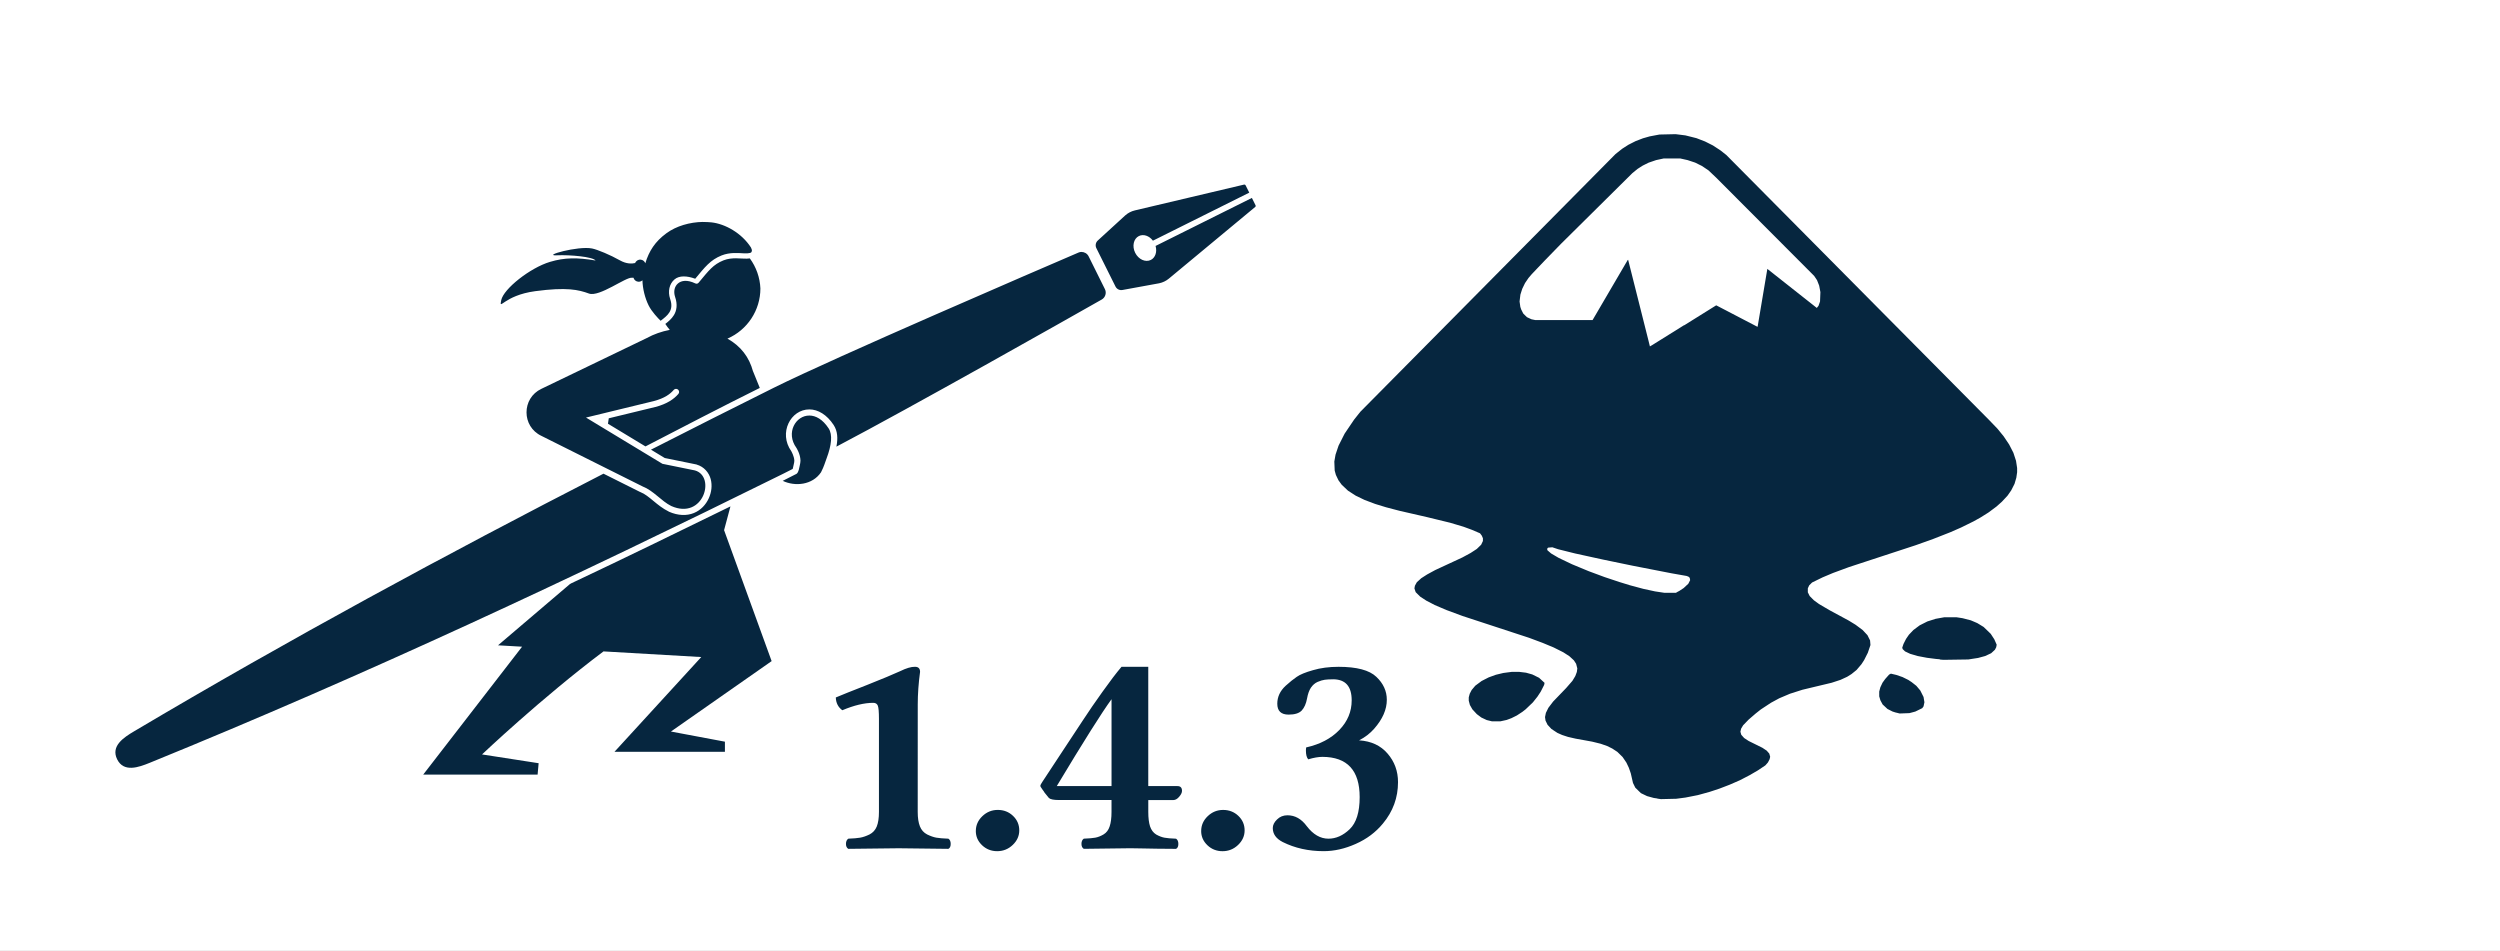
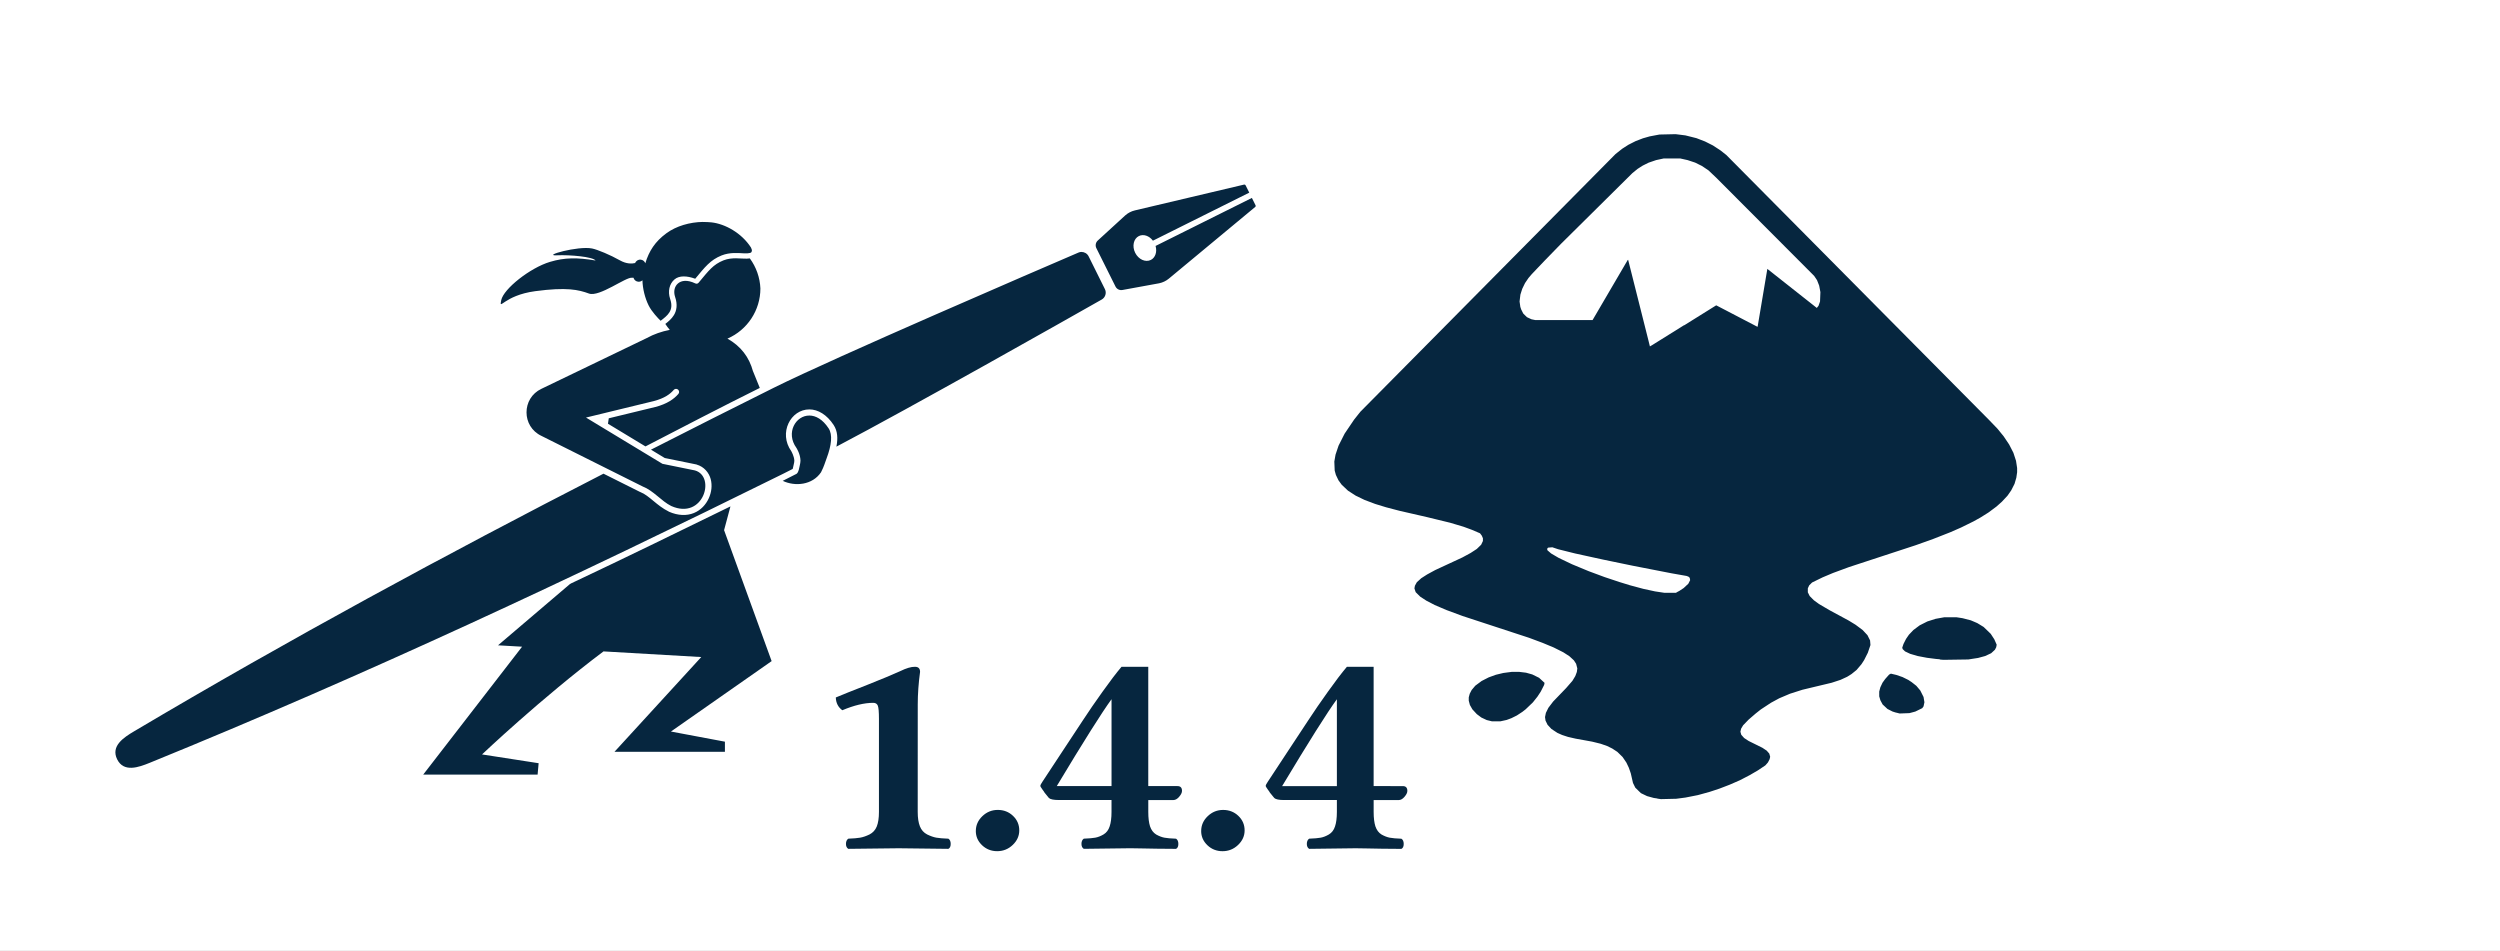
<svg xmlns="http://www.w3.org/2000/svg" version="1.1" id="svg2" height="57" width="150">
  <defs id="defs4" />
  <g transform="translate(0,-995.3622)" id="layer1">
    <rect y="995.362" x="0" height="57" width="150" id="rect8549" style="fill:#ffffff;fill-opacity:1;stroke:none" />
    <path style="font-variation-settings:normal;vector-effect:none;fill:#06263f;fill-opacity:1;stroke-width:7.635;stroke-linecap:round;stroke-linejoin:round;stroke-miterlimit:4;stroke-dasharray:none;stroke-dashoffset:0;stroke-opacity:1;-inkscape-stroke:none;stop-color:#000000" d="m 99.441,1043.271 -0.218,-0.032 -0.199,-0.055 -0.199,-0.055 -0.185,-0.089 -0.185,-0.089 -0.169,-0.165 -0.169,-0.165 -0.069,-0.141 -0.069,-0.141 -0.066,-0.288 -0.066,-0.288 -0.058,-0.167 -0.058,-0.167 -0.074,-0.156 -0.074,-0.156 -0.114,-0.168 -0.114,-0.167 -0.157,-0.154 -0.157,-0.153 -0.152,-0.1 -0.152,-0.1 -0.154,-0.076 -0.154,-0.076 -0.195,-0.068 -0.195,-0.068 -0.255,-0.063 -0.255,-0.063 -0.494,-0.09 -0.494,-0.089 -0.231,-0.053 -0.231,-0.053 -0.176,-0.057 -0.176,-0.058 -0.142,-0.063 -0.142,-0.063 -0.179,-0.118 -0.179,-0.118 -0.116,-0.125 -0.116,-0.125 -0.061,-0.126 -0.061,-0.126 -0.015,-0.105 -0.015,-0.105 0.026,-0.126 0.026,-0.126 0.075,-0.152 0.075,-0.152 0.142,-0.187 0.142,-0.187 0.39,-0.405 0.39,-0.405 0.189,-0.217 0.189,-0.217 0.087,-0.144 0.087,-0.144 0.046,-0.123 0.046,-0.123 0.014,-0.106 0.014,-0.106 -0.036,-0.139 -0.036,-0.139 -0.067,-0.103 -0.067,-0.103 -0.135,-0.124 -0.135,-0.124 -0.183,-0.118 -0.183,-0.118 -0.289,-0.145 -0.289,-0.145 -0.326,-0.135 -0.326,-0.136 -0.409,-0.153 -0.409,-0.153 -1.998,-0.655 -1.998,-0.655 -0.483,-0.179 -0.483,-0.179 -0.351,-0.15 -0.351,-0.15 -0.252,-0.131 -0.252,-0.131 -0.186,-0.122 -0.186,-0.122 -0.134,-0.133 -0.134,-0.133 -0.038,-0.113 -0.038,-0.113 0.015,-0.08 0.015,-0.08 0.057,-0.104 0.057,-0.104 0.133,-0.121 0.133,-0.121 0.176,-0.113 0.176,-0.113 0.243,-0.132 0.243,-0.132 0.814,-0.378 0.814,-0.378 0.249,-0.135 0.249,-0.135 0.184,-0.12 0.184,-0.12 0.131,-0.127 0.131,-0.127 0.053,-0.112 0.053,-0.112 2.17e-4,-0.082 2.17e-4,-0.082 -0.034,-0.079 -0.034,-0.079 -0.053,-0.07 -0.053,-0.07 -0.237,-0.102 -0.237,-0.102 -0.26,-0.096 -0.26,-0.095 -0.399,-0.119 -0.399,-0.119 -0.702,-0.171 -0.702,-0.171 -0.816,-0.187 -0.816,-0.187 -0.404,-0.106 -0.404,-0.106 -0.327,-0.1 -0.327,-0.1 -0.318,-0.12 -0.318,-0.12 -0.267,-0.129 -0.267,-0.129 -0.231,-0.149 -0.231,-0.149 -0.19,-0.18 -0.19,-0.18 -0.096,-0.132 -0.096,-0.132 -0.077,-0.161 -0.077,-0.161 -0.036,-0.13 -0.036,-0.13 -0.011,-0.271 -0.011,-0.271 0.036,-0.206 0.036,-0.206 0.091,-0.271 0.091,-0.271 0.182,-0.36 0.182,-0.36 0.284,-0.42 0.284,-0.42 0.189,-0.238 0.189,-0.238 7.654,-7.73 7.654,-7.73 0.199,-0.158 0.199,-0.158 0.187,-0.12 0.187,-0.12 0.215,-0.109 0.215,-0.109 0.223,-0.086 0.223,-0.086 0.198,-0.056 0.198,-0.057 0.296,-0.056 0.296,-0.056 0.485,-0.011 0.485,-0.011 0.294,0.037 0.294,0.037 0.333,0.083 0.333,0.084 0.255,0.099 0.255,0.098 0.238,0.12 0.238,0.12 0.227,0.149 0.227,0.149 0.174,0.137 0.174,0.137 7.879,7.946 7.879,7.946 0.254,0.264 0.254,0.264 0.186,0.228 0.186,0.228 0.165,0.246 0.165,0.246 0.128,0.249 0.128,0.249 0.079,0.242 0.079,0.242 0.033,0.217 0.033,0.216 2.3e-4,0.123 2.2e-4,0.123 -0.024,0.167 -0.024,0.167 -0.054,0.184 -0.054,0.184 -0.1,0.197 -0.1,0.197 -0.109,0.156 -0.109,0.156 -0.169,0.182 -0.169,0.182 -0.165,0.147 -0.165,0.147 -0.241,0.179 -0.241,0.179 -0.241,0.151 -0.241,0.151 -0.203,0.113 -0.203,0.113 -0.375,0.185 -0.375,0.185 -0.322,0.141 -0.322,0.141 -0.516,0.203 -0.516,0.202 -0.527,0.189 -0.527,0.188 -1.998,0.655 -1.998,0.655 -0.48,0.177 -0.48,0.177 -0.311,0.131 -0.311,0.131 -0.317,0.155 -0.317,0.155 -0.085,0.084 -0.085,0.084 -0.042,0.09 -0.042,0.09 -3.7e-4,0.12 -3.7e-4,0.12 0.056,0.112 0.056,0.112 0.125,0.126 0.125,0.126 0.154,0.113 0.154,0.113 0.329,0.193 0.329,0.192 0.56,0.302 0.56,0.303 0.208,0.127 0.208,0.127 0.212,0.158 0.212,0.158 0.145,0.155 0.145,0.155 0.079,0.158 0.079,0.158 0.011,0.138 0.011,0.138 -0.079,0.232 -0.079,0.232 -0.11,0.218 -0.11,0.218 -0.08,0.124 -0.08,0.124 -0.148,0.174 -0.148,0.174 -0.151,0.122 -0.151,0.122 -0.131,0.082 -0.131,0.082 -0.199,0.092 -0.199,0.092 -0.265,0.087 -0.265,0.087 -0.46,0.11 -0.46,0.11 -0.417,0.1 -0.417,0.1 -0.373,0.119 -0.373,0.119 -0.325,0.138 -0.325,0.138 -0.245,0.133 -0.246,0.133 -0.307,0.202 -0.307,0.202 -0.154,0.122 -0.154,0.122 -0.211,0.182 -0.211,0.182 -0.165,0.171 -0.165,0.171 -0.06,0.101 -0.06,0.101 -0.021,0.091 -0.021,0.091 0.026,0.092 0.026,0.092 0.086,0.097 0.086,0.097 0.136,0.089 0.136,0.089 0.412,0.204 0.412,0.204 0.129,0.086 0.129,0.086 0.077,0.088 0.077,0.088 0.027,0.095 0.027,0.094 -0.016,0.072 -0.016,0.073 -0.05,0.097 -0.05,0.098 -0.079,0.09 -0.079,0.09 -0.225,0.15 -0.225,0.151 -0.245,0.142 -0.245,0.143 -0.293,0.152 -0.293,0.152 -0.307,0.134 -0.307,0.134 -0.305,0.117 -0.305,0.117 -0.296,0.099 -0.296,0.097 -0.354,0.098 -0.354,0.097 -0.373,0.074 -0.373,0.073 -0.274,0.036 -0.274,0.036 -0.461,0.011 -0.461,0.011 -0.218,-0.032 z m 1.217,-12.401 0.099,-0.051 0.132,-0.087 0.132,-0.087 0.14,-0.131 0.14,-0.131 0.054,-0.106 0.054,-0.106 -0.013,-0.071 -0.013,-0.071 -0.038,-0.034 -0.038,-0.034 -0.057,-0.021 -0.057,-0.021 -0.448,-0.079 -0.448,-0.079 -1.164,-0.227 -1.163,-0.227 -0.889,-0.184 -0.889,-0.184 -0.845,-0.185 -0.845,-0.185 -0.508,-0.127 -0.508,-0.127 -0.173,-0.058 -0.173,-0.058 -0.129,0.011 -0.129,0.011 -0.028,0.037 -0.028,0.037 0.011,0.043 0.011,0.043 0.109,0.094 0.109,0.094 0.227,0.133 0.227,0.133 0.402,0.192 0.402,0.192 0.499,0.207 0.499,0.207 0.477,0.177 0.477,0.177 0.447,0.149 0.447,0.149 0.31,0.095 0.31,0.096 0.406,0.109 0.406,0.109 0.351,0.076 0.351,0.076 0.285,0.043 0.285,0.043 h 0.34 0.34 z m 0.389,-15.987 1.915,-1.195 h 0.012 0.012 l 1.23,0.641 1.23,0.641 0.007,-0.011 0.007,-0.011 0.288,-1.713 0.288,-1.713 v -0.015 -0.015 l 1.486,1.173 1.486,1.173 0.051,-0.063 0.051,-0.063 0.046,-0.13 0.046,-0.13 0.011,-0.282 0.011,-0.282 -0.037,-0.195 -0.037,-0.194 -0.064,-0.163 -0.064,-0.163 -0.086,-0.128 -0.086,-0.128 -2.937,-2.945 -2.937,-2.945 -0.232,-0.22 -0.232,-0.22 -0.197,-0.133 -0.197,-0.133 -0.205,-0.101 -0.205,-0.102 -0.227,-0.075 -0.227,-0.075 -0.215,-0.048 -0.215,-0.048 h -0.505 -0.505 l -0.223,0.048 -0.223,0.048 -0.225,0.077 -0.225,0.077 -0.177,0.088 -0.177,0.088 -0.154,0.098 -0.154,0.099 -0.154,0.125 -0.154,0.125 -2.141,2.12 -2.141,2.12 -0.495,0.509 -0.495,0.509 -0.383,0.402 -0.383,0.402 -0.101,0.118 -0.101,0.118 -0.103,0.152 -0.103,0.151 -0.084,0.173 -0.084,0.173 -0.055,0.173 -0.055,0.173 -0.025,0.206 -0.025,0.206 0.023,0.163 0.023,0.162 0.025,0.076 0.025,0.076 0.062,0.123 0.062,0.123 0.11,0.109 0.11,0.109 0.137,0.064 0.137,0.064 0.116,0.024 0.116,0.024 h 1.717 1.717 l 1.052,-1.798 1.052,-1.798 0.015,-0.011 0.015,-0.011 0.609,2.42 0.609,2.42 0.044,0.179 0.044,0.179 0.069,-0.04 0.069,-0.04 1.915,-1.195 z m -11.686,23.721 -0.156,-0.038 -0.162,-0.076 -0.162,-0.076 -0.136,-0.102 -0.136,-0.102 -0.134,-0.145 -0.134,-0.145 -0.074,-0.131 -0.074,-0.13 -0.034,-0.129 -0.034,-0.129 2.6e-4,-0.099 2.61e-4,-0.098 0.029,-0.109 0.029,-0.108 0.058,-0.112 0.058,-0.112 0.109,-0.13 0.109,-0.129 0.19,-0.141 0.19,-0.141 0.212,-0.109 0.212,-0.108 0.214,-0.078 0.214,-0.078 0.225,-0.054 0.225,-0.054 0.248,-0.033 0.248,-0.032 h 0.235 0.235 l 0.198,0.024 0.198,0.024 0.187,0.052 0.187,0.052 0.204,0.101 0.204,0.1 0.165,0.152 0.165,0.152 -0.012,0.062 -0.012,0.061 -0.101,0.199 -0.101,0.199 -0.1,0.153 -0.1,0.153 -0.138,0.173 -0.138,0.173 -0.216,0.207 -0.216,0.207 -0.099,0.077 -0.099,0.077 -0.165,0.108 -0.165,0.108 -0.165,0.082 -0.165,0.082 -0.143,0.053 -0.143,0.053 -0.187,0.041 -0.187,0.041 h -0.252 -0.252 l -0.156,-0.038 z m 24.491,-0.465 -0.121,-0.028 -0.088,-0.028 -0.088,-0.028 -0.154,-0.078 -0.154,-0.078 -0.145,-0.135 -0.145,-0.135 -0.067,-0.125 -0.067,-0.125 -0.035,-0.118 -0.035,-0.118 v -0.143 -0.143 l 0.034,-0.129 0.034,-0.129 0.066,-0.139 0.066,-0.139 0.08,-0.11 0.08,-0.11 0.116,-0.131 0.116,-0.131 0.054,-0.029 0.054,-0.029 0.161,0.038 0.161,0.038 0.187,0.064 0.187,0.064 0.176,0.087 0.176,0.087 0.099,0.066 0.099,0.065 0.14,0.11 0.14,0.11 0.119,0.141 0.119,0.141 0.098,0.195 0.098,0.195 0.026,0.157 0.026,0.157 -0.026,0.124 -0.026,0.124 -0.039,0.054 -0.039,0.054 -0.208,0.102 -0.208,0.102 -0.176,0.047 -0.176,0.047 -0.296,0.011 -0.296,0.011 z m 2.536,-3.221 -0.22,-0.018 -0.274,-0.035 -0.274,-0.035 -0.279,-0.053 -0.279,-0.053 -0.226,-0.066 -0.226,-0.066 -0.154,-0.073 -0.154,-0.073 -0.07,-0.068 -0.07,-0.068 -0.014,-0.042 -0.014,-0.042 0.037,-0.113 0.038,-0.113 0.077,-0.152 0.077,-0.152 0.086,-0.125 0.086,-0.125 0.135,-0.142 0.135,-0.142 0.188,-0.14 0.188,-0.14 0.232,-0.117 0.232,-0.117 0.247,-0.078 0.247,-0.079 0.256,-0.046 0.256,-0.046 h 0.373 0.373 l 0.176,0.027 0.176,0.027 0.248,0.064 0.248,0.064 0.197,0.083 0.197,0.085 0.19,0.116 0.19,0.116 0.213,0.206 0.213,0.206 0.106,0.163 0.106,0.162 0.072,0.163 0.072,0.163 -0.014,0.076 -0.014,0.076 -0.039,0.076 -0.039,0.076 -0.113,0.104 -0.113,0.104 -0.18,0.084 -0.18,0.084 -0.212,0.057 -0.212,0.058 -0.293,0.045 -0.293,0.046 -0.746,0.011 -0.746,0.011 -0.22,-0.018 z" id="path24070-6" />
    <path id="path168" style="display:inline;fill:#06263f;fill-opacity:1;stroke-width:7.635;stroke-linecap:round;stroke-linejoin:round" d="m 74.671,1006.438 c -0.009,-5e-4 -0.019,-3e-4 -0.028,0 l -6.553,1.549 c -0.213,0.05 -0.41,0.153 -0.574,0.298 l -1.644,1.504 c -0.132,0.116 -0.169,0.307 -0.09,0.464 l 1.148,2.302 c 0.078,0.157 0.252,0.24 0.424,0.205 l 2.195,-0.401 c 0.214,-0.044 0.415,-0.14 0.583,-0.28 l 5.181,-4.3 c 0.029,-0.025 0.037,-0.064 0.02,-0.099 l -0.219,-0.442 -5.78,2.881 c 0.103,0.356 -0.015,0.705 -0.285,0.84 -0.32,0.16 -0.741,-0.033 -0.938,-0.428 -0.198,-0.396 -0.098,-0.847 0.222,-1.006 0.271,-0.134 0.62,-0.019 0.842,0.278 l 5.781,-2.882 -0.22,-0.44 c -0.013,-0.025 -0.037,-0.042 -0.065,-0.046 z m -32.506,2.24 c -0.773,0.014 -1.581,0.238 -2.184,0.682 -0.678,0.499 -1.038,1.062 -1.263,1.8 -0.039,-0.114 -0.138,-0.202 -0.266,-0.218 -0.151,-0.02 -0.291,0.068 -0.344,0.203 -0.198,0.048 -0.529,0.056 -0.908,-0.159 -0.581,-0.329 -1.353,-0.65 -1.678,-0.715 -0.842,-0.169 -3.036,0.453 -2.109,0.41 0.794,-0.036 2.152,0.085 2.322,0.312 -1.104,-0.184 -1.851,-0.183 -2.733,0.081 -1.194,0.356 -2.787,1.618 -2.928,2.297 -0.142,0.679 0.141,-0.283 2.037,-0.538 1.897,-0.255 2.604,-0.085 3.227,0.142 0.623,0.227 2.219,-1.007 2.583,-0.948 0.032,0 0.061,0 0.088,0 0.034,0.123 0.138,0.22 0.273,0.237 0.1,0.013 0.195,-0.021 0.264,-0.085 0.013,0.508 0.154,1.073 0.372,1.51 0.191,0.383 0.565,0.767 0.715,0.917 0.015,-0.01 0.025,-0.013 0.027,-0.014 0.187,-0.145 0.387,-0.296 0.504,-0.489 0.119,-0.196 0.172,-0.43 0.045,-0.806 -0.152,-0.448 -0.05,-0.907 0.265,-1.173 0.281,-0.237 0.745,-0.22 1.239,-0.037 0.585,-0.702 0.903,-1.125 1.584,-1.399 0,0 0,0 0,0 0.497,-0.196 0.979,-0.144 1.323,-0.127 0.172,0.01 0.311,0 0.384,-0.022 0.073,-0.025 0.091,-0.037 0.111,-0.141 0.007,-0.027 -0.018,-0.102 -0.06,-0.189 -0.555,-0.862 -1.546,-1.415 -2.364,-1.504 -0.172,-0.018 -0.348,-0.026 -0.527,-0.023 z m 22.721,1.8 c -0.059,4e-4 -0.119,0.012 -0.176,0.038 -2.405,1.033 -14.636,6.3 -18.269,8.105 -2.479,1.231 -4.932,2.475 -7.383,3.721 l 0.827,0.501 1.889,0.385 c 0.009,0 0.02,0 0.029,0.01 0.439,0.126 0.735,0.483 0.838,0.866 0.103,0.383 0.051,0.795 -0.119,1.165 -0.17,0.37 -0.47,0.704 -0.891,0.875 -0.42,0.172 -0.947,0.163 -1.499,-0.082 -0.007,0 -0.008,0 -0.013,-0.01 -0.715,-0.349 -1.16,-0.956 -1.695,-1.164 -0.01,0 -0.021,-0.01 -0.031,-0.013 l -2.183,-1.092 c -9.515,4.883 -18.858,9.939 -28.163,15.457 -0.624,0.37 -1.414,0.883 -1.017,1.683 0.398,0.8 1.285,0.48 1.956,0.207 13.018,-5.301 25.455,-11.135 37.991,-17.335 l 0.589,-0.299 c -0.009,0.01 -0.007,0.01 0.008,-0.043 0.018,-0.062 0.03,-0.152 0.059,-0.264 0.018,-0.066 0.024,-0.124 0.027,-0.19 -0.009,-0.263 -0.179,-0.56 -0.181,-0.563 -0.782,-1.099 -0.04,-2.514 1.086,-2.509 v 0 c 0,-2e-4 0,0 0,0 0.515,0 1.048,0.315 1.453,0.934 0.239,0.365 0.265,0.804 0.166,1.3 4.546,-2.39 13.876,-7.667 15.922,-8.828 0.215,-0.122 0.3,-0.4 0.189,-0.622 l -0.979,-1.971 c -0.083,-0.167 -0.257,-0.264 -0.435,-0.262 z m -20.706,0.381 c -0.247,0 -0.509,0.022 -0.767,0.123 -0.629,0.254 -0.879,0.603 -1.499,1.346 -0.048,0.057 -0.128,0.072 -0.194,0.039 -0.491,-0.236 -0.837,-0.172 -1.04,0 -0.203,0.172 -0.288,0.476 -0.17,0.823 0.151,0.446 0.089,0.809 -0.073,1.076 -0.143,0.235 -0.345,0.397 -0.518,0.532 0.081,0.125 0.17,0.244 0.268,0.357 -0.493,0.095 -0.957,0.258 -1.375,0.488 l -6.324,3.047 c -1.196,0.563 -1.195,2.265 0,2.826 l 6.065,3.031 c 0.667,0.259 1.128,0.885 1.724,1.177 1.922,0.853 2.691,-1.77 1.421,-2.136 l -1.952,-0.397 -4.586,-2.775 1.103,-0.268 v 0 l 0.323,-0.079 2.646,-0.643 c 0.644,-0.172 0.969,-0.412 1.193,-0.67 0.067,-0.076 0.182,-0.084 0.258,-0.017 0.077,0.066 0.086,0.182 0.02,0.259 -0.268,0.31 -0.677,0.596 -1.375,0.783 0,3e-4 0,2e-4 -0.007,0 l -2.795,0.679 -0.048,0.326 2.25,1.361 c 2.265,-1.174 4.502,-2.336 6.859,-3.509 l -0.404,-0.997 v 0.01 c -0.233,-0.864 -0.734,-1.519 -1.536,-1.971 1.199,-0.521 1.976,-1.703 1.977,-3.011 -0.028,-0.65 -0.248,-1.277 -0.633,-1.802 -0.121,0.021 -0.248,0.015 -0.385,0.01 -0.134,-0.01 -0.278,-0.015 -0.426,-0.016 z m 4.386,9.436 c -0.822,-0.01 -1.437,1.035 -0.781,1.941 0,0 0.235,0.359 0.244,0.763 -0.007,0.096 -0.015,0.184 -0.041,0.282 -0.04,0.153 -0.055,0.398 -0.194,0.51 l -0.831,0.422 c 0.738,0.351 1.779,0.257 2.298,-0.514 0.209,-0.418 0.204,-0.497 0.332,-0.827 0.302,-0.802 0.371,-1.431 0.123,-1.81 -0.359,-0.547 -0.776,-0.765 -1.149,-0.768 z m -1.94,3.684 v 5e-4 3e-4 0 4e-4 5e-4 c 0,2e-4 0,2e-4 0,0 z m -2.799,1.767 c -3.188,1.561 -6.376,3.116 -9.571,4.624 l -0.01,0.013 -0.042,0.015 -4.323,3.683 1.444,0.083 -5.934,7.676 h 6.865 l 0.062,-0.685 -3.396,-0.527 c 0,0 3.552,-3.374 7.288,-6.182 l 5.866,0.339 -5.206,5.684 h 6.625 v -0.606 l -3.239,-0.609 6.042,-4.225 -2.853,-7.858 z" />
-     <path d="m 55.063,1044.079 q 0,0.532 0.131,0.863 0.131,0.331 0.436,0.488 0.305,0.148 0.549,0.192 0.253,0.044 0.724,0.061 0.139,0.087 0.139,0.314 0,0.227 -0.139,0.296 -2.929,-0.035 -2.981,-0.035 l -3.025,0.035 q -0.139,-0.087 -0.139,-0.296 0,-0.218 0.139,-0.314 0.462,-0.017 0.715,-0.061 0.253,-0.044 0.558,-0.192 0.305,-0.157 0.436,-0.479 0.131,-0.331 0.131,-0.872 v -5.588 q 0,-0.628 -0.07,-0.793 -0.07,-0.166 -0.27,-0.166 -0.802,0 -1.857,0.445 -0.375,-0.27 -0.392,-0.767 0.514,-0.218 1.874,-0.75 1.36,-0.54 1.988,-0.828 0.549,-0.27 0.889,-0.262 0.305,0 0.305,0.305 -0.139,1.02 -0.139,1.961 z m 3.487,1.142 q 0,-0.514 0.392,-0.889 0.392,-0.375 0.924,-0.375 0.54,0 0.915,0.357 0.375,0.357 0.375,0.872 0,0.497 -0.392,0.872 -0.392,0.375 -0.933,0.375 -0.532,0 -0.907,-0.357 -0.375,-0.357 -0.375,-0.854 z m 8.142,-7.906 q -0.872,1.194 -3.286,5.213 h 3.286 z m 3.958,5.213 q 0.27,0 0.27,0.288 0,0.157 -0.174,0.357 -0.166,0.192 -0.34,0.192 H 68.897 v 0.715 q 0,0.532 0.105,0.863 0.113,0.331 0.366,0.488 0.262,0.148 0.497,0.192 0.235,0.044 0.697,0.061 0.139,0.087 0.139,0.314 0,0.227 -0.139,0.296 -0.575,0 -1.168,-0.01 -0.584,-0.01 -0.924,-0.017 -0.34,-0.01 -0.654,-0.01 l -2.789,0.035 q -0.139,-0.087 -0.139,-0.296 0,-0.218 0.139,-0.314 0.462,-0.017 0.697,-0.061 0.235,-0.044 0.488,-0.192 0.262,-0.157 0.366,-0.479 0.113,-0.331 0.113,-0.872 v -0.715 h -3.164 q -0.462,0 -0.593,-0.122 l -0.262,-0.323 q -0.035,-0.07 -0.113,-0.166 -0.07,-0.105 -0.105,-0.157 -0.035,-0.052 -0.035,-0.087 0,-0.052 0.122,-0.235 0.357,-0.549 1.142,-1.735 0.793,-1.194 1.299,-1.97 0.506,-0.776 1.168,-1.7 0.663,-0.933 1.142,-1.499 h 1.604 v 7.157 z m 1.421,2.694 q 0,-0.514 0.392,-0.889 0.392,-0.375 0.924,-0.375 0.54,0 0.915,0.357 0.375,0.357 0.375,0.872 0,0.497 -0.392,0.872 -0.392,0.375 -0.933,0.375 -0.532,0 -0.907,-0.357 -0.375,-0.357 -0.375,-0.854 z m 7.906,-9.101 q -0.288,0 -0.488,0.026 -0.192,0.026 -0.436,0.131 -0.235,0.105 -0.401,0.349 -0.157,0.244 -0.227,0.636 -0.087,0.479 -0.323,0.732 -0.235,0.244 -0.785,0.244 -0.68,0 -0.68,-0.654 0,-0.61 0.497,-1.072 0.375,-0.34 0.671,-0.54 0.296,-0.209 0.976,-0.401 0.68,-0.201 1.534,-0.201 1.639,0 2.266,0.602 0.628,0.593 0.628,1.377 0,0.872 -0.758,1.735 -0.375,0.427 -0.907,0.697 1.09,0.07 1.709,0.793 0.628,0.724 0.628,1.717 0,1.395 -0.907,2.484 -0.645,0.785 -1.63,1.22 -0.976,0.436 -1.926,0.436 -1.36,0 -2.458,-0.549 -0.593,-0.305 -0.593,-0.837 0,-0.27 0.253,-0.514 0.253,-0.253 0.628,-0.253 0.68,0 1.159,0.654 0.575,0.75 1.299,0.75 0.68,0 1.273,-0.567 0.601,-0.575 0.601,-1.927 0,-2.406 -2.232,-2.415 -0.357,0 -0.854,0.148 -0.139,-0.157 -0.139,-0.523 0,-0.122 0.017,-0.192 1.247,-0.279 1.988,-1.046 0.741,-0.767 0.741,-1.778 0,-1.264 -1.125,-1.264 z" id="text3" style="font-weight:bold;font-size:17.853px;line-height:1.5;font-family:'Linux Libertine';-inkscape-font-specification:'Linux Libertine Bold';font-variant-ligatures:none;text-align:center;letter-spacing:0px;word-spacing:0px;text-anchor:middle;fill:#06263f;stroke-width:7.559;paint-order:fill markers stroke" aria-label="1.4.3" />
-     <text xml:space="preserve" style="font-weight:bold;font-size:17.853px;line-height:1.5;font-family:'Linux Libertine';-inkscape-font-specification:'Linux Libertine Bold';font-variant-ligatures:none;text-align:center;letter-spacing:0px;word-spacing:0px;writing-mode:lr-tb;direction:ltr;text-anchor:middle;display:none;fill:#06263f;fill-opacity:1;stroke-width:7.559;paint-order:fill markers stroke" x="66.613" y="1046.258" id="text2">
-       <tspan id="tspan1" x="66.613" y="1046.258" style="stroke-width:7.559">1.4.3</tspan>
+     <path d="m 55.063,1044.079 q 0,0.532 0.131,0.863 0.131,0.331 0.436,0.488 0.305,0.148 0.549,0.192 0.253,0.044 0.724,0.061 0.139,0.087 0.139,0.314 0,0.227 -0.139,0.296 -2.929,-0.035 -2.981,-0.035 l -3.025,0.035 q -0.139,-0.087 -0.139,-0.296 0,-0.218 0.139,-0.314 0.462,-0.017 0.715,-0.061 0.253,-0.044 0.558,-0.192 0.305,-0.157 0.436,-0.479 0.131,-0.331 0.131,-0.872 v -5.588 q 0,-0.628 -0.07,-0.793 -0.07,-0.166 -0.27,-0.166 -0.802,0 -1.857,0.445 -0.375,-0.27 -0.392,-0.767 0.514,-0.218 1.874,-0.75 1.36,-0.54 1.988,-0.828 0.549,-0.27 0.889,-0.262 0.305,0 0.305,0.305 -0.139,1.02 -0.139,1.961 z m 3.487,1.142 q 0,-0.514 0.392,-0.889 0.392,-0.375 0.924,-0.375 0.54,0 0.915,0.357 0.375,0.357 0.375,0.872 0,0.497 -0.392,0.872 -0.392,0.375 -0.933,0.375 -0.532,0 -0.907,-0.357 -0.375,-0.357 -0.375,-0.854 z m 8.142,-7.906 q -0.872,1.194 -3.286,5.213 h 3.286 z m 3.958,5.213 q 0.27,0 0.27,0.288 0,0.157 -0.174,0.357 -0.166,0.192 -0.34,0.192 H 68.897 v 0.715 q 0,0.532 0.105,0.863 0.113,0.331 0.366,0.488 0.262,0.148 0.497,0.192 0.235,0.044 0.697,0.061 0.139,0.087 0.139,0.314 0,0.227 -0.139,0.296 -0.575,0 -1.168,-0.01 -0.584,-0.01 -0.924,-0.017 -0.34,-0.01 -0.654,-0.01 l -2.789,0.035 q -0.139,-0.087 -0.139,-0.296 0,-0.218 0.139,-0.314 0.462,-0.017 0.697,-0.061 0.235,-0.044 0.488,-0.192 0.262,-0.157 0.366,-0.479 0.113,-0.331 0.113,-0.872 v -0.715 h -3.164 q -0.462,0 -0.593,-0.122 l -0.262,-0.323 q -0.035,-0.07 -0.113,-0.166 -0.07,-0.105 -0.105,-0.157 -0.035,-0.052 -0.035,-0.087 0,-0.052 0.122,-0.235 0.357,-0.549 1.142,-1.735 0.793,-1.194 1.299,-1.97 0.506,-0.776 1.168,-1.7 0.663,-0.933 1.142,-1.499 h 1.604 v 7.157 z m 1.421,2.694 q 0,-0.514 0.392,-0.889 0.392,-0.375 0.924,-0.375 0.54,0 0.915,0.357 0.375,0.357 0.375,0.872 0,0.497 -0.392,0.872 -0.392,0.375 -0.933,0.375 -0.532,0 -0.907,-0.357 -0.375,-0.357 -0.375,-0.854 z m 8.142,-7.906 q -0.872,1.194 -3.286,5.213 h 3.286 z m 3.958,5.213 q 0.27,0 0.27,0.288 0,0.157 -0.174,0.357 -0.166,0.192 -0.34,0.192 h -1.508 v 0.715 q 0,0.532 0.105,0.863 0.113,0.331 0.366,0.488 0.262,0.148 0.497,0.192 0.235,0.044 0.697,0.061 0.139,0.087 0.139,0.314 0,0.227 -0.139,0.296 -0.575,0 -1.168,-0.01 -0.584,-0.01 -0.924,-0.017 -0.34,-0.01 -0.654,-0.01 l -2.789,0.035 q -0.139,-0.087 -0.139,-0.296 0,-0.218 0.139,-0.314 0.462,-0.017 0.697,-0.061 0.235,-0.044 0.488,-0.192 0.262,-0.157 0.366,-0.479 0.113,-0.331 0.113,-0.872 v -0.715 h -3.164 q -0.462,0 -0.593,-0.122 l -0.262,-0.323 q -0.035,-0.07 -0.113,-0.166 -0.07,-0.105 -0.105,-0.157 -0.035,-0.052 -0.035,-0.087 0,-0.052 0.122,-0.235 0.357,-0.549 1.142,-1.735 0.793,-1.194 1.299,-1.97 0.506,-0.776 1.168,-1.7 0.663,-0.933 1.142,-1.499 h 1.604 v 7.157 z" id="text2" style="font-weight:bold;font-size:17.853px;line-height:1.5;font-family:'Linux Libertine';-inkscape-font-specification:'Linux Libertine Bold';font-variant-ligatures:none;text-align:center;letter-spacing:0px;word-spacing:0px;text-anchor:middle;fill:#06263f;stroke-width:7.559;paint-order:fill markers stroke" aria-label="1.4.4" />
+     <text xml:space="preserve" style="font-weight:bold;font-size:17.853px;line-height:1.5;font-family:'Linux Libertine';-inkscape-font-specification:'Linux Libertine Bold';font-variant-ligatures:none;text-align:center;letter-spacing:0px;word-spacing:0px;writing-mode:lr-tb;direction:ltr;text-anchor:middle;display:none;fill:#06263f;fill-opacity:1;stroke-width:7.559;paint-order:fill markers stroke" x="66.613" y="1046.258" id="text3">
+       <tspan id="tspan2" x="66.613" y="1046.258" style="stroke-width:7.559">1.4.4</tspan>
    </text>
  </g>
</svg>
